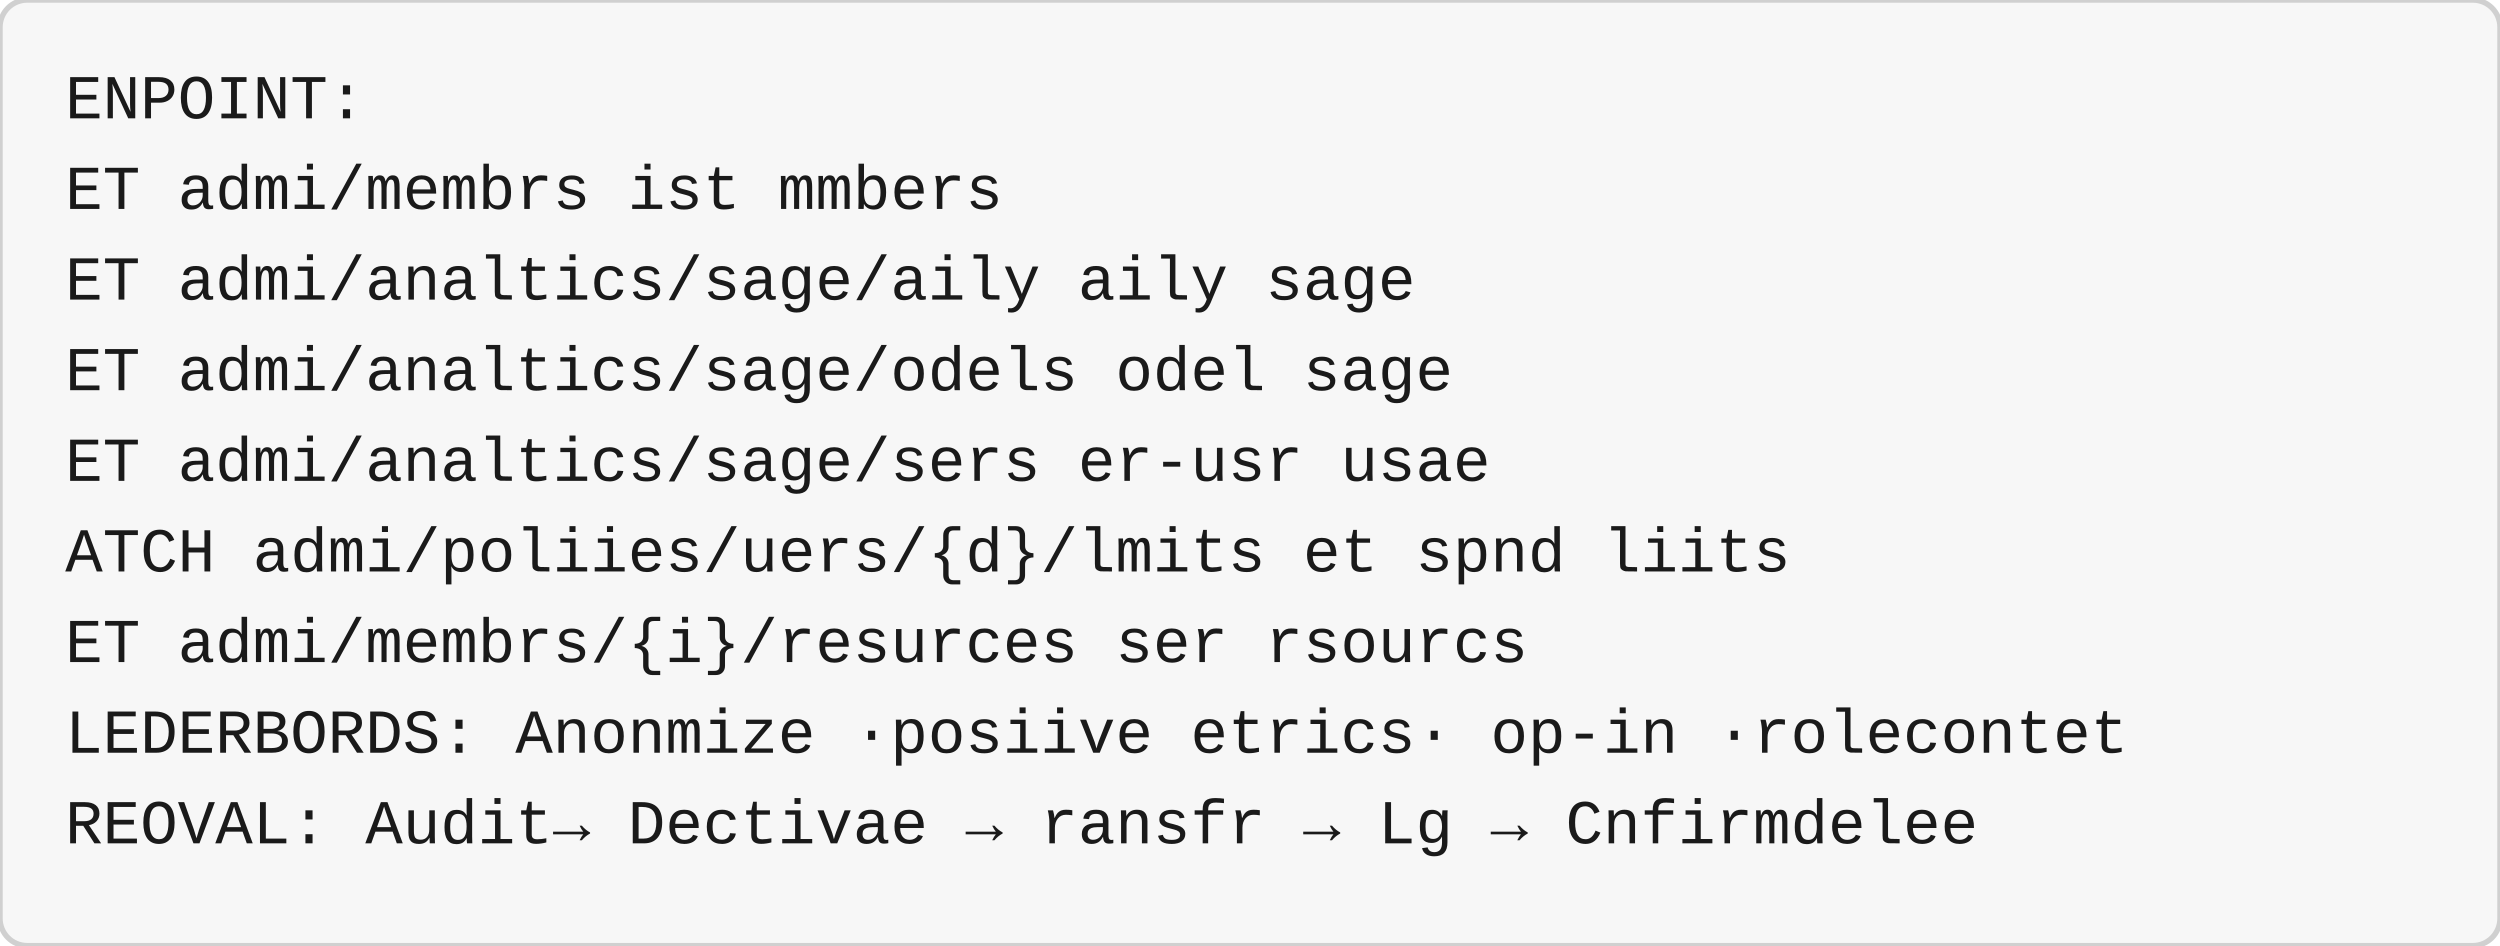
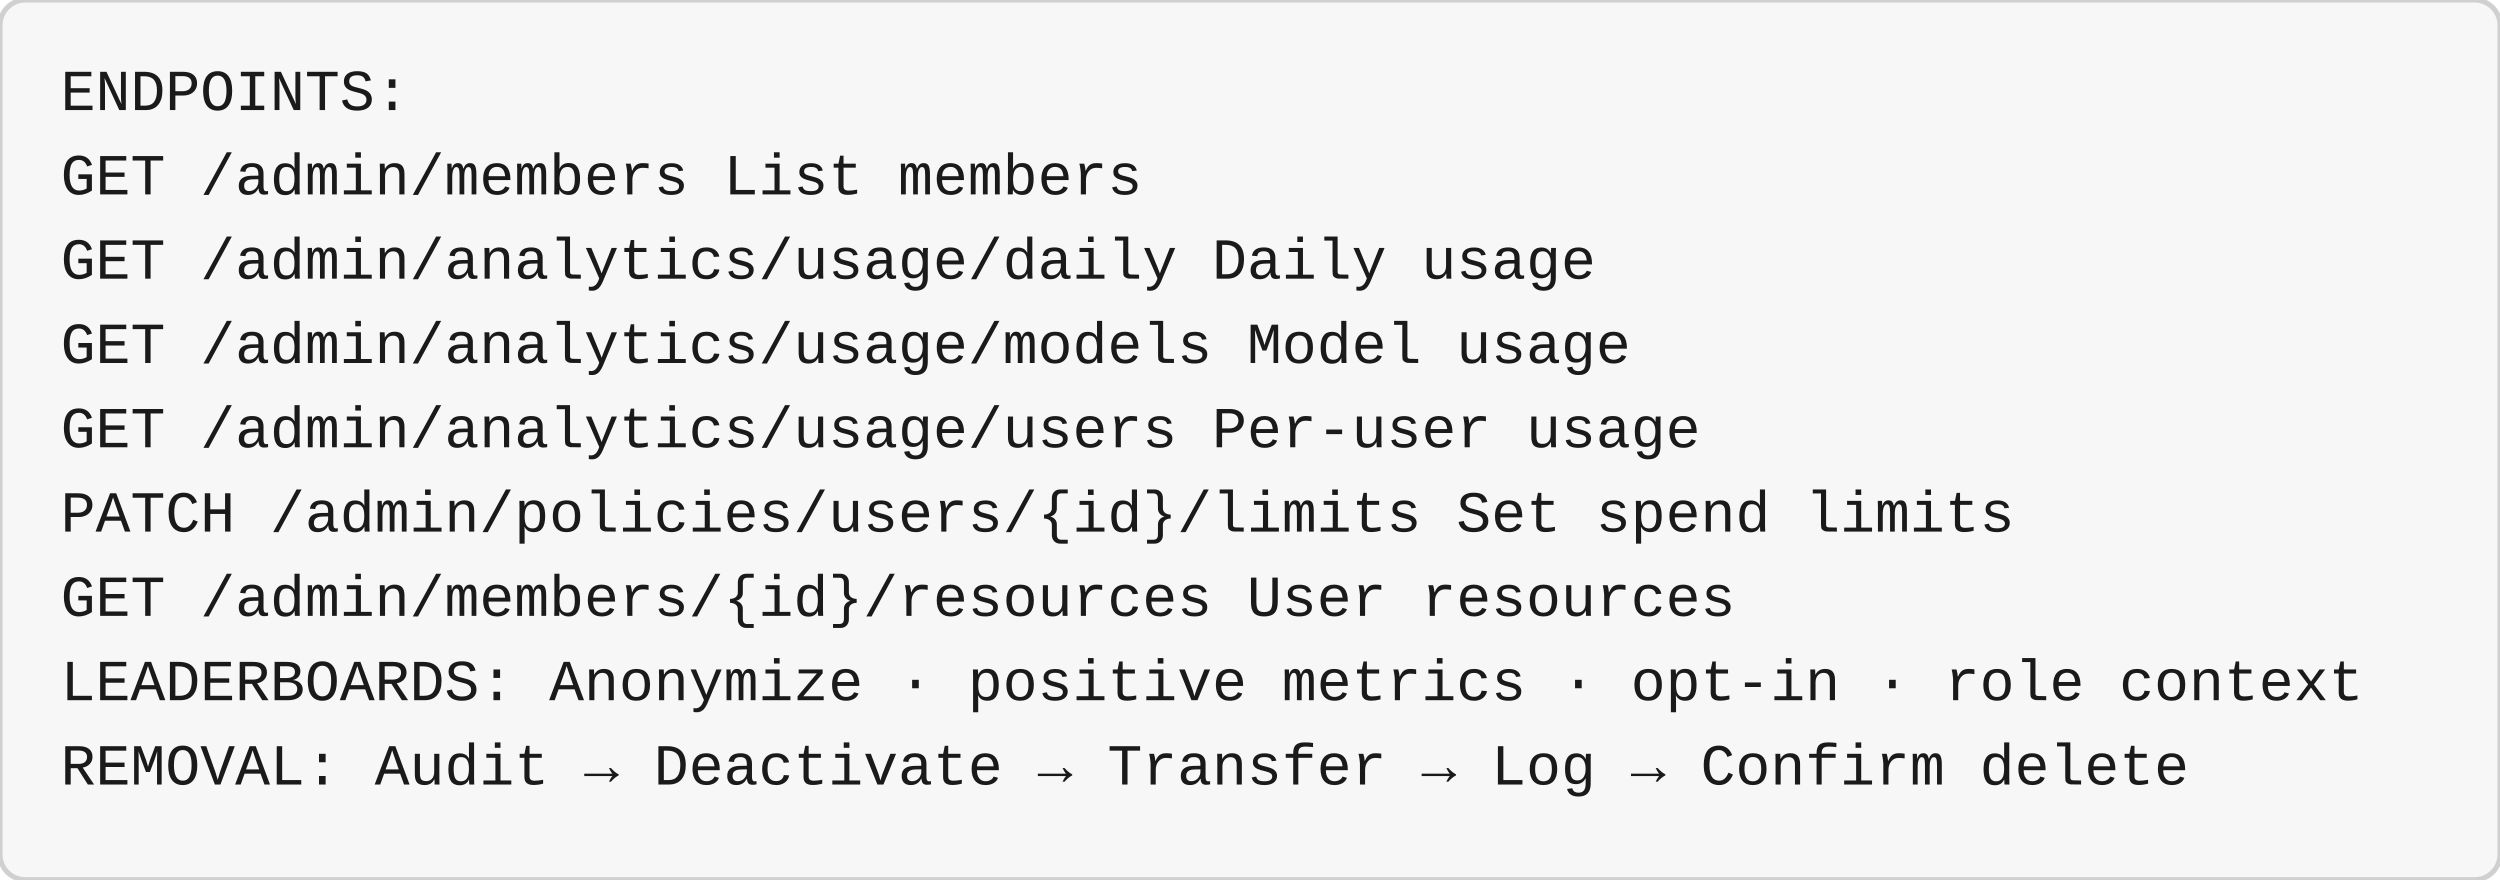
- <svg xmlns="http://www.w3.org/2000/svg" viewBox="0 0 920 348" width="920" height="348">
-   <rect width="920" height="348" rx="10" ry="10" fill="#f7f7f7" stroke="#d0d0d0" stroke-width="2" />
-   <text x="24" y="43.55" text-anchor="start" font-family="Consolas, 'Courier New', monospace" font-size="23.00" fill="#1a1a1a">ENPOINT:</text>
-   <text x="24" y="76.9" text-anchor="start" font-family="Consolas, 'Courier New', monospace" font-size="23.00" fill="#1a1a1a">  ET   admi/membrs                 ist mmbers</text>
-   <text x="24" y="110.25" text-anchor="start" font-family="Consolas, 'Courier New', monospace" font-size="23.00" fill="#1a1a1a">  ET   admi/analtics/sage/aily     aily sage</text>
-   <text x="24" y="143.6" text-anchor="start" font-family="Consolas, 'Courier New', monospace" font-size="23.00" fill="#1a1a1a">  ET   admi/analtics/sage/odels    odel sage</text>
-   <text x="24" y="176.95" text-anchor="start" font-family="Consolas, 'Courier New', monospace" font-size="23.00" fill="#1a1a1a">  ET   admi/analtics/sage/sers     er-usr usae</text>
-   <text x="24" y="210.3" text-anchor="start" font-family="Consolas, 'Courier New', monospace" font-size="23.00" fill="#1a1a1a">  ATCH admi/poliies/uers/{d}/lmits et spnd liits</text>
-   <text x="24" y="243.65" text-anchor="start" font-family="Consolas, 'Courier New', monospace" font-size="23.00" fill="#1a1a1a">  ET   admi/membrs/{i}/resurces    ser rsourcs</text>
-   <text x="24" y="277.0" text-anchor="start" font-family="Consolas, 'Courier New', monospace" font-size="23.00" fill="#1a1a1a">LEDERBORDS: Anonmize ·posiive etrics· op-in ·rolecontet</text>
-   <text x="24" y="310.35" text-anchor="start" font-family="Consolas, 'Courier New', monospace" font-size="23.00" fill="#1a1a1a">REOVAL:     Audit→ Dectivae → ransfr → Lg → Cnfirmdelee</text>
+ <svg xmlns="http://www.w3.org/2000/svg" viewBox="0 0 989 348" width="989" height="348">
+   <rect width="989" height="348" rx="10" ry="10" fill="#f7f7f7" stroke="#d0d0d0" stroke-width="2" />
+   <text x="24" y="43.55" text-anchor="start" font-family="Consolas, 'Courier New', monospace" font-size="23.00" fill="#1a1a1a">ENDPOINTS:</text>
+   <text x="24" y="76.9" text-anchor="start" font-family="Consolas, 'Courier New', monospace" font-size="23.00" fill="#1a1a1a">  GET    /admin/members                 List members</text>
+   <text x="24" y="110.25" text-anchor="start" font-family="Consolas, 'Courier New', monospace" font-size="23.00" fill="#1a1a1a">  GET    /admin/analytics/usage/daily   Daily usage</text>
+   <text x="24" y="143.6" text-anchor="start" font-family="Consolas, 'Courier New', monospace" font-size="23.00" fill="#1a1a1a">  GET    /admin/analytics/usage/models  Model usage</text>
+   <text x="24" y="176.95" text-anchor="start" font-family="Consolas, 'Courier New', monospace" font-size="23.00" fill="#1a1a1a">  GET    /admin/analytics/usage/users   Per-user usage</text>
+   <text x="24" y="210.3" text-anchor="start" font-family="Consolas, 'Courier New', monospace" font-size="23.00" fill="#1a1a1a">  PATCH  /admin/policies/users/{id}/limits Set spend limits</text>
+   <text x="24" y="243.65" text-anchor="start" font-family="Consolas, 'Courier New', monospace" font-size="23.00" fill="#1a1a1a">  GET    /admin/members/{id}/resources  User resources</text>
+   <text x="24" y="277.0" text-anchor="start" font-family="Consolas, 'Courier New', monospace" font-size="23.00" fill="#1a1a1a">LEADERBOARDS: Anonymize · positive metrics · opt-in · role context</text>
+   <text x="24" y="310.35" text-anchor="start" font-family="Consolas, 'Courier New', monospace" font-size="23.00" fill="#1a1a1a">REMOVAL:     Audit → Deactivate → Transfer → Log → Confirm delete</text>
</svg>
